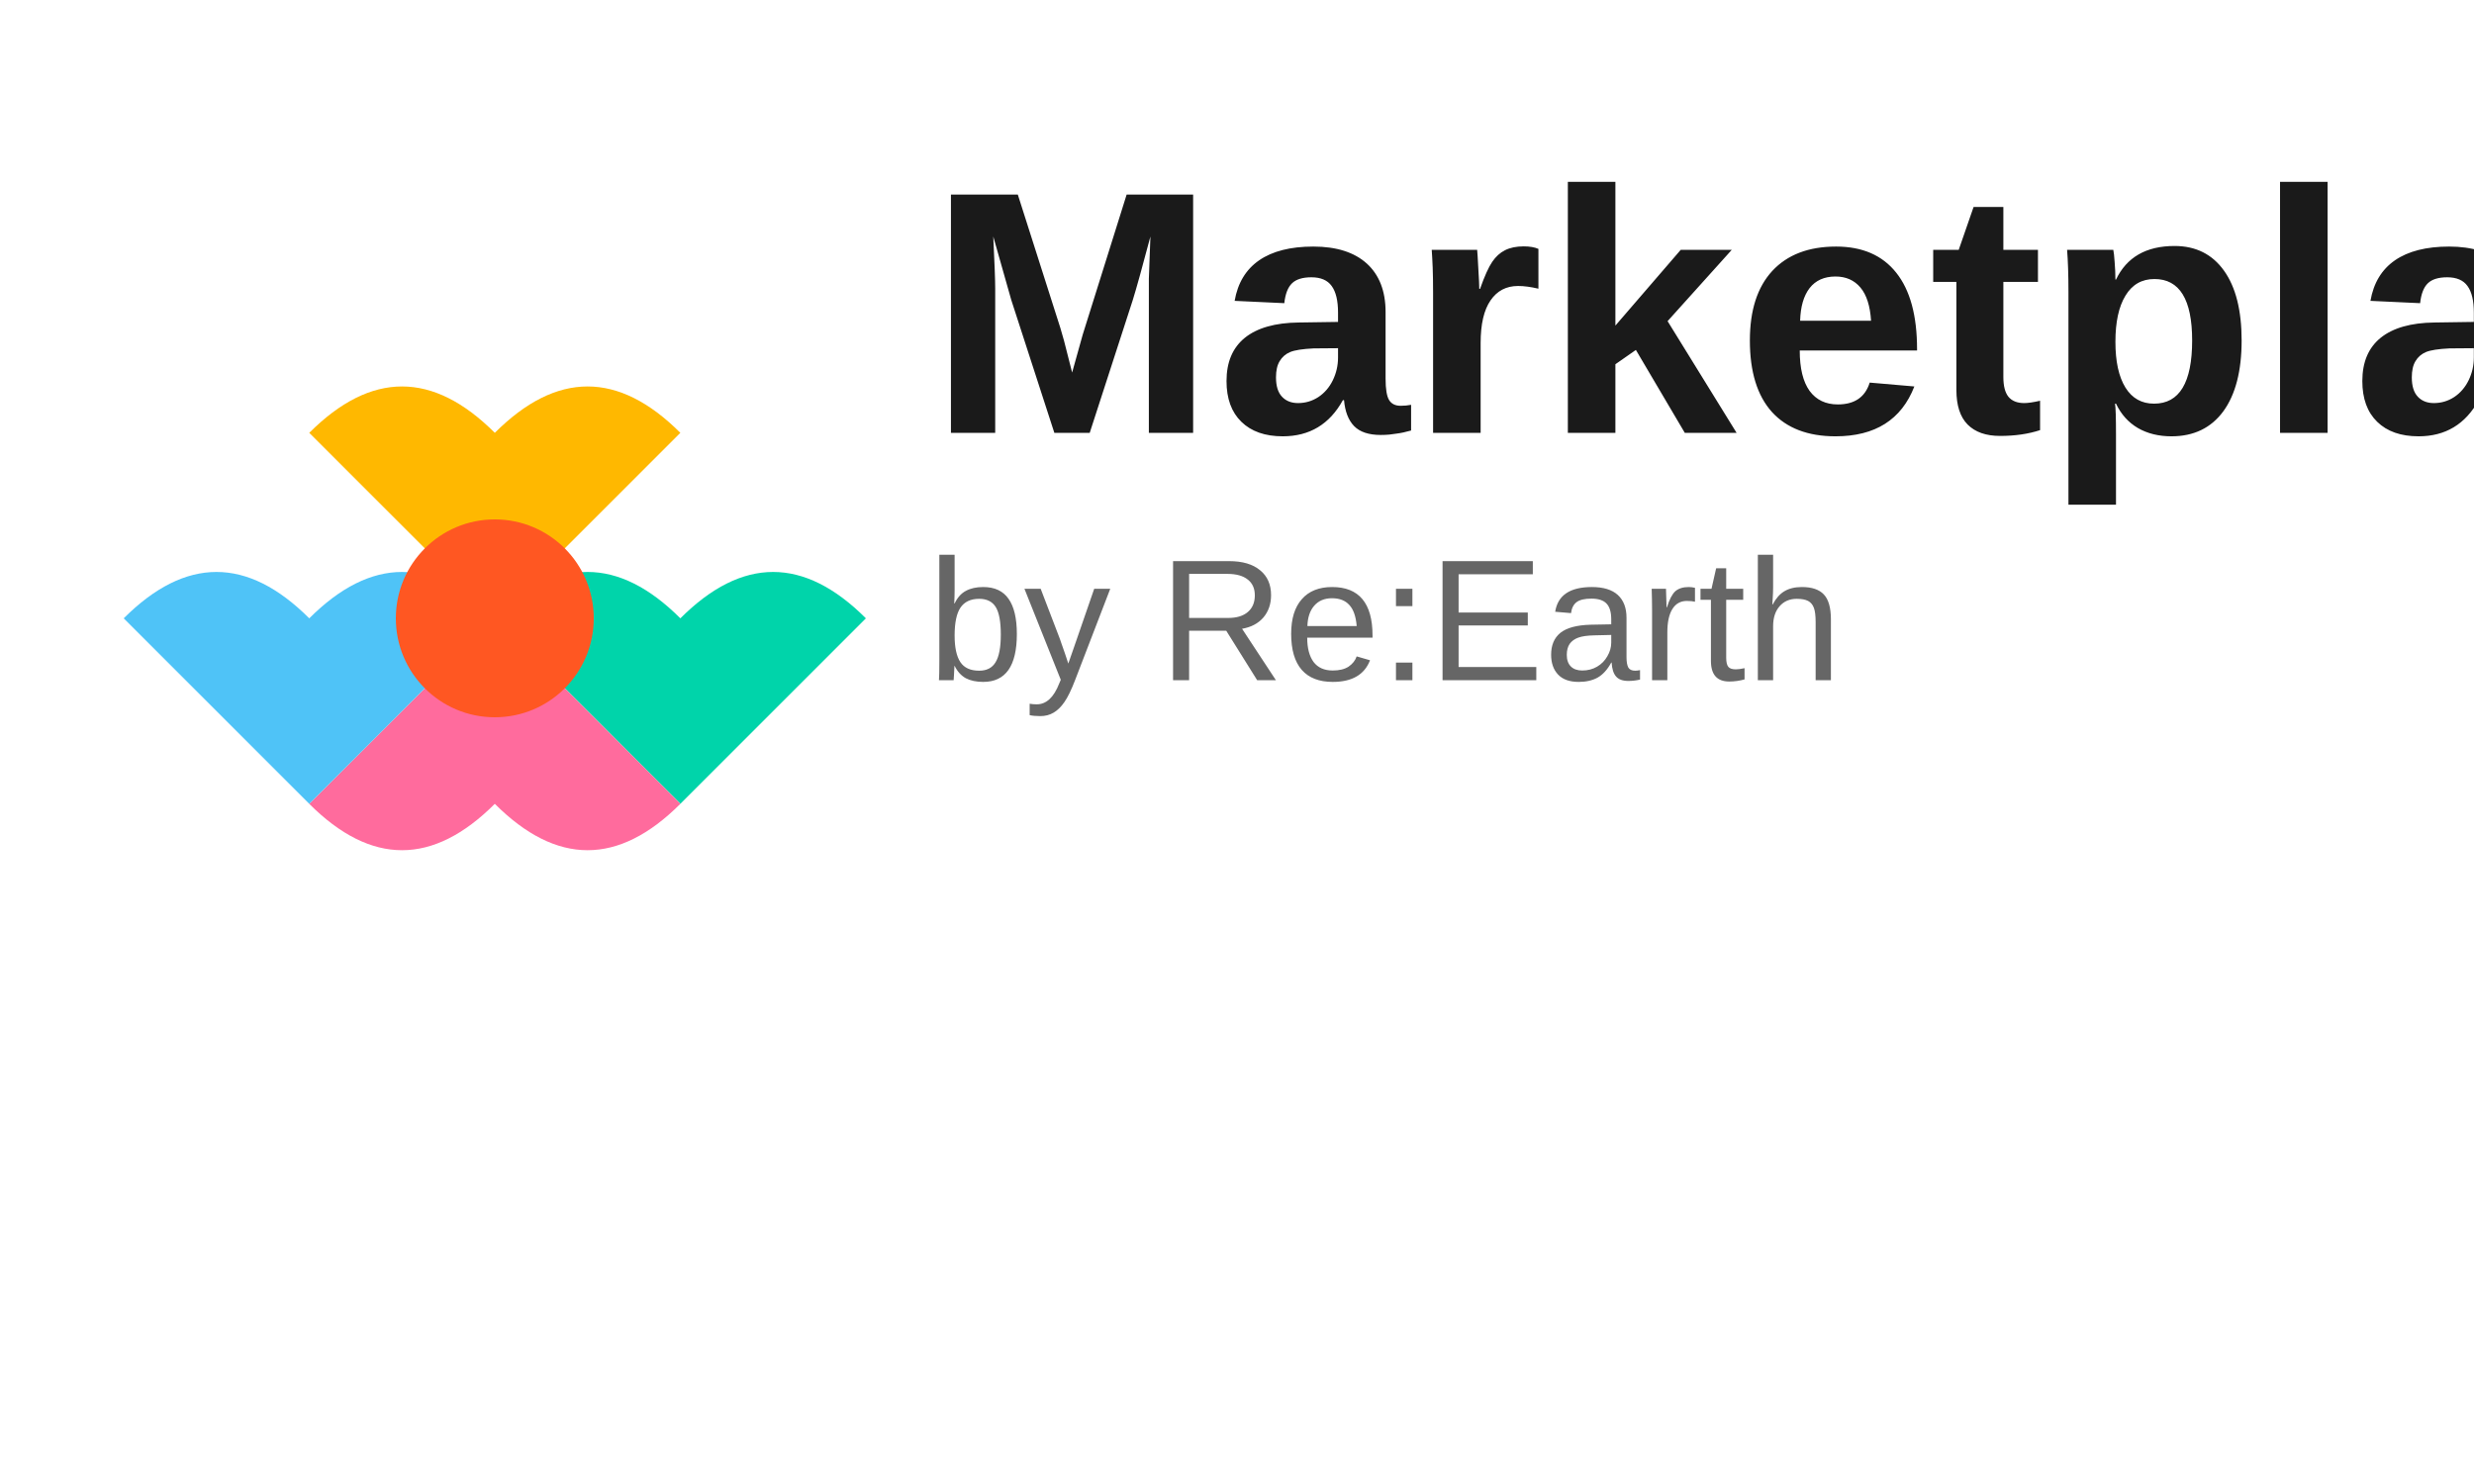
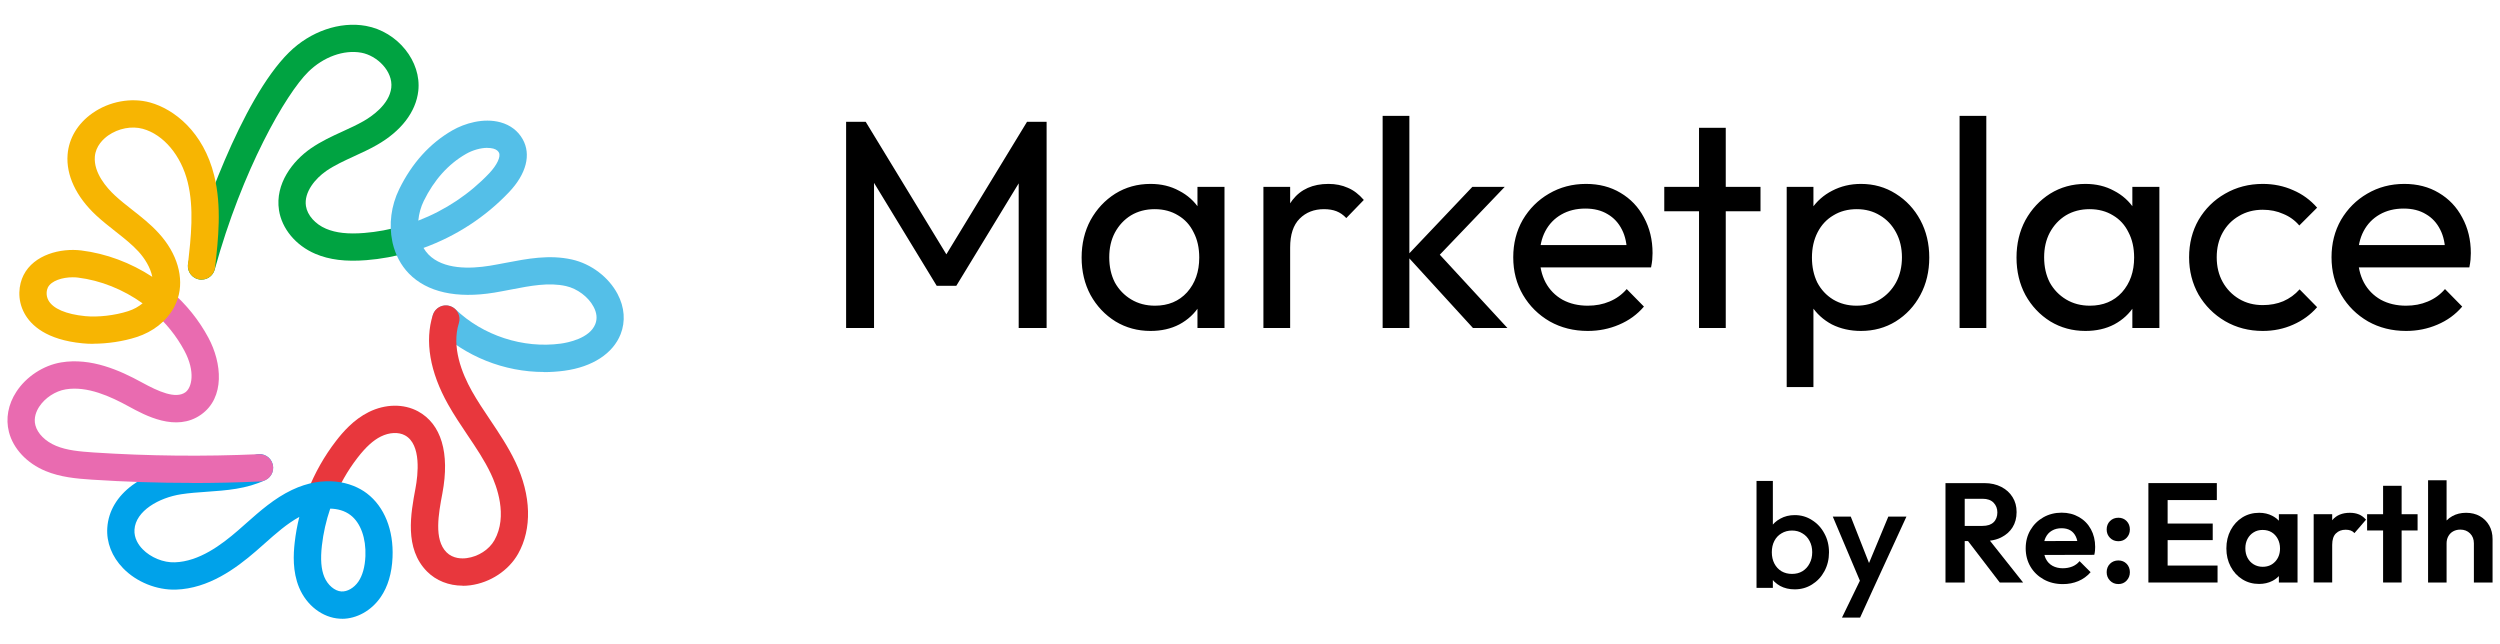
- <svg xmlns="http://www.w3.org/2000/svg" viewBox="0 0 200 120">
-   <defs>
-     <style>
-       .cls-1 { fill: #FFB800; }
-       .cls-2 { fill: #00D4AA; }
-       .cls-3 { fill: #FF6B9D; }
-       .cls-4 { fill: #4FC3F7; }
-       .cls-5 { fill: #FF5722; }
-       .text-primary { font-family: 'Arial', sans-serif; font-weight: 600; }
-       .text-secondary { font-family: 'Arial', sans-serif; font-weight: 400; }
-     </style>
-   </defs>
-   <g transform="translate(20, 30)">
-     <path class="cls-1" d="M20,5 C25,0 30,0 35,5 C30,10 25,15 20,20 C15,15 10,10 5,5 C10,0 15,0 20,5 Z" />
-     <path class="cls-2" d="M35,20 C40,15 45,15 50,20 C45,25 40,30 35,35 C30,30 25,25 20,20 C25,15 30,15 35,20 Z" />
-     <path class="cls-3" d="M20,35 C25,40 30,40 35,35 C30,30 25,25 20,20 C15,25 10,30 5,35 C10,40 15,40 20,35 Z" />
-     <path class="cls-4" d="M5,20 C10,15 15,15 20,20 C15,25 10,30 5,35 C0,30 -5,25 -10,20 C-5,15 0,15 5,20 Z" />
-     <circle class="cls-5" cx="20" cy="20" r="8" />
-   </g>
-   <text class="text-primary" x="75" y="35" font-size="28" fill="#1a1a1a">Marketplace</text>
-   <text class="text-secondary" x="75" y="55" font-size="14" fill="#666">by Re:Earth</text>
+ <svg xmlns="http://www.w3.org/2000/svg" width="202" height="52" viewBox="0 0 202 52" fill="none">
+   <path d="M16.279 22.599C16.182 22.599 16.085 22.585 15.988 22.557C15.402 22.396 15.056 21.791 15.217 21.2C16.09 18.011 19.463 8.056 23.363 4.225C25.085 2.531 27.466 1.71 29.571 2.093C32.132 2.559 34.066 4.963 33.798 7.35C33.604 9.048 32.413 10.599 30.443 11.72C29.838 12.066 29.215 12.348 28.615 12.625C27.803 12.999 27.037 13.35 26.363 13.811C25.495 14.411 24.545 15.519 24.72 16.649C24.835 17.393 25.472 18.113 26.345 18.482C27.138 18.819 28.121 18.93 29.437 18.823C30.457 18.74 31.481 18.551 32.483 18.26C33.069 18.09 33.678 18.426 33.849 19.013C34.02 19.599 33.683 20.208 33.097 20.379C31.952 20.711 30.78 20.928 29.612 21.02C27.923 21.154 26.612 20.992 25.477 20.508C23.899 19.834 22.773 18.482 22.542 16.982C22.214 14.845 23.654 13.003 25.112 11.993C25.948 11.416 26.838 11.005 27.701 10.613C28.288 10.345 28.837 10.091 29.358 9.796C29.986 9.44 31.458 8.462 31.615 7.091C31.767 5.748 30.461 4.488 29.188 4.257C27.78 4.003 26.142 4.594 24.914 5.799C23.109 7.571 19.565 13.705 17.35 21.782C17.216 22.271 16.773 22.594 16.288 22.594" fill="#00A341" />
+   <path d="M39.379 11.946C38.843 11.946 38.193 12.126 37.648 12.44C36.217 13.262 35.068 14.545 34.237 16.243C34.007 16.714 33.85 17.263 33.799 17.826C35.982 16.982 37.943 15.675 39.531 14C40.168 13.326 40.486 12.639 40.311 12.325C40.256 12.228 40.15 12.085 39.859 12.006C39.716 11.969 39.554 11.951 39.383 11.951M43.952 30.057C40.749 30.057 37.593 28.811 35.267 26.572C34.828 26.148 34.814 25.451 35.239 25.012C35.663 24.574 36.36 24.56 36.799 24.985C39.01 27.112 42.272 28.178 45.314 27.763C45.849 27.689 47.64 27.357 48.101 26.185C48.272 25.751 48.226 25.28 47.958 24.782C47.538 23.988 46.643 23.319 45.734 23.115C44.345 22.802 42.859 23.092 41.28 23.397C40.837 23.48 40.385 23.572 39.928 23.646C36.891 24.14 34.51 23.609 33.042 22.105C32.396 21.44 31.953 20.596 31.731 19.663C31.731 19.659 31.731 19.649 31.727 19.645C31.713 19.594 31.699 19.538 31.695 19.488C31.418 18.14 31.593 16.636 32.258 15.279C33.287 13.179 34.731 11.582 36.55 10.534C37.528 9.971 39.06 9.505 40.44 9.883C41.229 10.1 41.852 10.571 42.231 11.245C42.932 12.486 42.531 14.046 41.133 15.523C39.226 17.535 36.854 19.077 34.219 20.032C34.33 20.222 34.464 20.402 34.62 20.563C35.816 21.786 37.971 21.731 39.573 21.472C39.997 21.403 40.417 21.32 40.86 21.237C42.591 20.905 44.377 20.558 46.214 20.969C47.76 21.315 49.177 22.386 49.901 23.757C50.464 24.819 50.552 25.972 50.146 27.002C49.528 28.566 47.875 29.646 45.605 29.955C45.051 30.029 44.497 30.066 43.948 30.066" fill="#54BFE8" />
+   <path d="M37.381 47.323C36.264 47.323 35.239 46.917 34.501 46.174C32.66 44.314 33.19 41.499 33.573 39.445C33.767 38.407 34.076 35.91 32.72 35.176C32.203 34.894 31.46 34.931 30.777 35.268C30.154 35.577 29.553 36.127 28.889 36.985C28.077 38.037 27.417 39.2 26.923 40.451C26.697 41.019 26.055 41.296 25.492 41.07C24.924 40.843 24.648 40.202 24.874 39.639C25.446 38.199 26.208 36.851 27.144 35.637C27.694 34.922 28.57 33.902 29.798 33.293C31.132 32.633 32.613 32.61 33.772 33.233C35.655 34.253 36.356 36.602 35.747 39.851C35.433 41.513 35.046 43.585 36.075 44.623C36.601 45.154 37.335 45.15 37.722 45.094C38.65 44.97 39.522 44.407 39.947 43.654C41.059 41.688 40.118 39.237 39.661 38.277C39.148 37.193 38.475 36.191 37.759 35.13C37.233 34.345 36.689 33.537 36.209 32.684C34.732 30.062 34.307 27.556 34.972 25.447C35.156 24.865 35.775 24.542 36.356 24.727C36.938 24.911 37.261 25.53 37.076 26.111C36.472 28.027 37.316 30.154 38.129 31.604C38.567 32.379 39.061 33.122 39.587 33.902C40.312 34.982 41.064 36.104 41.65 37.336C42.928 40.031 43.002 42.731 41.862 44.748C41.096 46.1 39.619 47.074 38.008 47.291C37.796 47.319 37.589 47.333 37.381 47.333" fill="#E8373D" />
+   <path d="M26.682 41.097C26.35 42.071 26.123 43.072 26.008 44.087C25.884 45.19 25.948 45.993 26.206 46.621C26.479 47.277 27.047 47.757 27.582 47.789C28.057 47.821 28.606 47.503 28.953 47C29.294 46.497 29.488 45.804 29.525 44.937C29.585 43.483 29.137 42.246 28.325 41.623C27.849 41.258 27.268 41.111 26.682 41.097ZM27.642 49.995C27.577 49.995 27.513 49.995 27.448 49.99C26.059 49.907 24.771 48.92 24.167 47.47C23.627 46.173 23.705 44.775 23.811 43.838C23.89 43.141 24.014 42.449 24.185 41.766C23.188 42.315 22.297 43.1 21.365 43.931C21.139 44.133 20.908 44.337 20.678 44.535C19.058 45.934 16.861 47.553 14.212 47.641C12.666 47.687 11.027 47.032 9.943 45.91C9.043 44.983 8.59 43.824 8.669 42.647C8.757 41.304 9.463 40.109 10.709 39.191C11.692 38.466 12.975 37.954 14.313 37.751C15.066 37.635 15.822 37.584 16.556 37.534C17.987 37.437 19.344 37.344 20.498 36.795C21.047 36.537 21.707 36.767 21.965 37.321C22.228 37.87 21.993 38.531 21.439 38.789C19.907 39.514 18.278 39.624 16.704 39.735C15.984 39.786 15.31 39.832 14.646 39.934C12.841 40.211 10.963 41.281 10.866 42.791C10.82 43.492 11.198 44.041 11.521 44.373C12.176 45.047 13.206 45.472 14.133 45.435C16.09 45.37 17.885 44.027 19.228 42.864C19.45 42.67 19.671 42.477 19.893 42.278C21.01 41.291 22.159 40.27 23.59 39.587C26.174 38.355 28.417 38.927 29.649 39.869C31.057 40.944 31.814 42.823 31.717 45.033C31.662 46.321 31.339 47.406 30.757 48.25C30.009 49.34 28.823 50 27.628 50" fill="#00A2EA" />
+   <path d="M15.5 39.02C12.804 39.02 10.105 38.932 7.432 38.757C6.14 38.673 4.88 38.553 3.685 38.06C2.176 37.437 1.068 36.255 0.722 34.903C0.445 33.823 0.657 32.669 1.322 31.654C2.12 30.426 3.514 29.517 4.949 29.281C7.368 28.884 9.694 29.932 11.448 30.892C12.814 31.64 14.184 32.254 14.974 31.7C15.495 31.331 15.813 30.047 14.9 28.34C14.263 27.154 13.409 26.087 12.352 25.174C11.891 24.772 11.84 24.08 12.241 23.618C12.638 23.157 13.335 23.111 13.797 23.508C15.057 24.597 16.081 25.875 16.843 27.297C17.927 29.318 18.2 32.124 16.243 33.504C14.221 34.931 11.725 33.564 10.386 32.831C8.942 32.041 7.063 31.169 5.309 31.46C4.474 31.598 3.634 32.147 3.168 32.863C2.942 33.209 2.702 33.754 2.859 34.358C3.03 35.032 3.671 35.669 4.529 36.024C5.416 36.394 6.431 36.481 7.575 36.56C11.997 36.85 16.487 36.897 20.918 36.698C21.527 36.67 22.044 37.141 22.072 37.75C22.099 38.36 21.629 38.877 21.019 38.904C19.187 38.987 17.346 39.029 15.5 39.029" fill="#E96BB0" />
+   <path d="M5.872 22.405C5.046 22.405 4.142 22.682 3.869 23.227C3.777 23.411 3.68 23.841 3.911 24.265C4.28 24.939 5.337 25.391 6.883 25.544C7.921 25.645 9.283 25.488 10.354 25.142C10.801 24.999 11.198 24.777 11.521 24.51C9.957 23.388 8.134 22.654 6.288 22.428C6.154 22.41 6.015 22.405 5.872 22.405ZM7.538 27.782C7.238 27.782 6.948 27.768 6.675 27.741C3.735 27.459 2.499 26.273 1.982 25.331C1.349 24.182 1.525 22.978 1.903 22.23C2.743 20.568 4.908 20.033 6.564 20.236C8.577 20.485 10.561 21.228 12.306 22.368C12.158 21.616 11.692 20.878 11.198 20.333C10.658 19.742 10.012 19.239 9.329 18.699C8.807 18.288 8.272 17.868 7.76 17.393C6.149 15.888 5.332 14.148 5.461 12.496C5.563 11.171 6.278 9.981 7.474 9.141C8.826 8.19 10.612 7.862 12.13 8.282C14.064 8.818 16.436 10.65 17.309 14.19C17.927 16.696 17.636 19.308 17.378 21.611C17.309 22.216 16.764 22.654 16.159 22.585C15.555 22.516 15.116 21.971 15.186 21.367C15.435 19.142 15.689 16.844 15.167 14.721C14.636 12.565 13.215 10.871 11.544 10.41C10.644 10.161 9.569 10.368 8.743 10.945C8.369 11.209 7.732 11.781 7.663 12.662C7.561 13.973 8.627 15.178 9.269 15.778C9.707 16.188 10.187 16.562 10.69 16.959C11.415 17.527 12.163 18.113 12.823 18.838C14.318 20.467 14.895 22.442 14.364 24.118C14.286 24.362 14.184 24.598 14.064 24.828C14.055 24.847 14.046 24.865 14.032 24.888C13.437 25.959 12.361 26.813 11.027 27.238C9.957 27.584 8.683 27.773 7.538 27.773" fill="#F7B502" />
+   <path d="M68.366 26.5V9.844H69.95L77.006 21.436H75.926L82.982 9.844H84.566V26.5H82.31V13.804L82.838 13.948L77.27 23.092H75.686L70.118 13.948L70.622 13.804V26.5H68.366ZM92.963 26.74C91.923 26.74 90.979 26.484 90.131 25.972C89.283 25.444 88.611 24.732 88.115 23.836C87.635 22.94 87.395 21.932 87.395 20.812C87.395 19.692 87.635 18.684 88.115 17.788C88.611 16.892 89.275 16.18 90.107 15.652C90.955 15.124 91.907 14.86 92.963 14.86C93.827 14.86 94.595 15.044 95.267 15.412C95.955 15.764 96.507 16.26 96.923 16.9C97.339 17.524 97.571 18.252 97.619 19.084V22.516C97.571 23.332 97.339 24.06 96.923 24.7C96.523 25.34 95.979 25.844 95.291 26.212C94.619 26.564 93.843 26.74 92.963 26.74ZM93.323 24.7C94.395 24.7 95.259 24.34 95.915 23.62C96.571 22.884 96.899 21.948 96.899 20.812C96.899 20.028 96.747 19.348 96.443 18.772C96.155 18.18 95.739 17.724 95.195 17.404C94.651 17.068 94.019 16.9 93.299 16.9C92.579 16.9 91.939 17.068 91.379 17.404C90.835 17.74 90.403 18.204 90.083 18.796C89.779 19.372 89.627 20.036 89.627 20.788C89.627 21.556 89.779 22.236 90.083 22.828C90.403 23.404 90.843 23.86 91.403 24.196C91.963 24.532 92.603 24.7 93.323 24.7ZM96.755 26.5V23.428L97.163 20.644L96.755 17.884V15.1H98.939V26.5H96.755ZM102.084 26.5V15.1H104.244V26.5H102.084ZM104.244 19.996L103.428 19.636C103.428 18.18 103.764 17.02 104.436 16.156C105.108 15.292 106.076 14.86 107.34 14.86C107.916 14.86 108.436 14.964 108.9 15.172C109.364 15.364 109.796 15.692 110.196 16.156L108.78 17.62C108.54 17.364 108.276 17.18 107.988 17.068C107.7 16.956 107.364 16.9 106.98 16.9C106.18 16.9 105.524 17.156 105.012 17.668C104.5 18.18 104.244 18.956 104.244 19.996ZM119.013 26.5L113.685 20.668L118.965 15.1H121.581L115.701 21.244L115.797 19.996L121.797 26.5H119.013ZM111.717 26.5V9.364H113.877V26.5H111.717ZM128.294 26.74C127.158 26.74 126.134 26.484 125.222 25.972C124.31 25.444 123.59 24.732 123.062 23.836C122.534 22.94 122.27 21.924 122.27 20.788C122.27 19.668 122.526 18.66 123.038 17.764C123.566 16.868 124.27 16.164 125.15 15.652C126.046 15.124 127.046 14.86 128.15 14.86C129.206 14.86 130.134 15.1 130.934 15.58C131.75 16.06 132.382 16.724 132.83 17.572C133.294 18.42 133.526 19.38 133.526 20.452C133.526 20.612 133.518 20.788 133.502 20.98C133.486 21.156 133.454 21.364 133.406 21.604H123.782V19.804H132.254L131.462 20.5C131.462 19.732 131.326 19.084 131.054 18.556C130.782 18.012 130.398 17.596 129.902 17.308C129.406 17.004 128.806 16.852 128.102 16.852C127.366 16.852 126.718 17.012 126.158 17.332C125.598 17.652 125.166 18.1 124.862 18.676C124.558 19.252 124.406 19.932 124.406 20.716C124.406 21.516 124.566 22.22 124.886 22.828C125.206 23.42 125.662 23.884 126.254 24.22C126.846 24.54 127.526 24.7 128.294 24.7C128.934 24.7 129.518 24.588 130.046 24.364C130.59 24.14 131.054 23.804 131.438 23.356L132.83 24.772C132.286 25.412 131.614 25.9 130.814 26.236C130.03 26.572 129.19 26.74 128.294 26.74ZM137.281 26.5V10.324H139.441V26.5H137.281ZM134.473 17.068V15.1H142.249V17.068H134.473ZM150.365 26.74C149.501 26.74 148.717 26.564 148.013 26.212C147.325 25.844 146.773 25.34 146.357 24.7C145.941 24.06 145.709 23.332 145.661 22.516V19.084C145.709 18.252 145.941 17.524 146.357 16.9C146.789 16.26 147.349 15.764 148.037 15.412C148.741 15.044 149.517 14.86 150.365 14.86C151.405 14.86 152.341 15.124 153.173 15.652C154.021 16.18 154.685 16.892 155.165 17.788C155.645 18.684 155.885 19.692 155.885 20.812C155.885 21.932 155.645 22.94 155.165 23.836C154.685 24.732 154.021 25.444 153.173 25.972C152.341 26.484 151.405 26.74 150.365 26.74ZM144.365 31.276V15.1H146.525V18.1L146.117 20.86L146.525 23.644V31.276H144.365ZM150.005 24.7C150.725 24.7 151.357 24.532 151.901 24.196C152.445 23.86 152.877 23.404 153.197 22.828C153.517 22.236 153.677 21.556 153.677 20.788C153.677 20.036 153.517 19.364 153.197 18.772C152.877 18.18 152.445 17.724 151.901 17.404C151.357 17.068 150.733 16.9 150.029 16.9C149.309 16.9 148.677 17.068 148.133 17.404C147.589 17.724 147.165 18.18 146.861 18.772C146.557 19.364 146.405 20.044 146.405 20.812C146.405 21.564 146.549 22.236 146.837 22.828C147.141 23.404 147.565 23.86 148.109 24.196C148.669 24.532 149.301 24.7 150.005 24.7ZM158.334 26.5V9.364H160.494V26.5H158.334ZM168.502 26.74C167.462 26.74 166.518 26.484 165.67 25.972C164.822 25.444 164.15 24.732 163.654 23.836C163.174 22.94 162.934 21.932 162.934 20.812C162.934 19.692 163.174 18.684 163.654 17.788C164.15 16.892 164.814 16.18 165.646 15.652C166.494 15.124 167.446 14.86 168.502 14.86C169.366 14.86 170.134 15.044 170.806 15.412C171.494 15.764 172.046 16.26 172.462 16.9C172.878 17.524 173.11 18.252 173.158 19.084V22.516C173.11 23.332 172.878 24.06 172.462 24.7C172.062 25.34 171.518 25.844 170.83 26.212C170.158 26.564 169.382 26.74 168.502 26.74ZM168.862 24.7C169.934 24.7 170.798 24.34 171.454 23.62C172.11 22.884 172.438 21.948 172.438 20.812C172.438 20.028 172.286 19.348 171.982 18.772C171.694 18.18 171.278 17.724 170.734 17.404C170.19 17.068 169.558 16.9 168.838 16.9C168.118 16.9 167.478 17.068 166.918 17.404C166.374 17.74 165.942 18.204 165.622 18.796C165.318 19.372 165.166 20.036 165.166 20.788C165.166 21.556 165.318 22.236 165.622 22.828C165.942 23.404 166.382 23.86 166.942 24.196C167.502 24.532 168.142 24.7 168.862 24.7ZM172.294 26.5V23.428L172.702 20.644L172.294 17.884V15.1H174.478V26.5H172.294ZM182.831 26.74C181.711 26.74 180.695 26.476 179.783 25.948C178.887 25.42 178.175 24.708 177.647 23.812C177.135 22.9 176.879 21.892 176.879 20.788C176.879 19.668 177.135 18.66 177.647 17.764C178.175 16.868 178.887 16.164 179.783 15.652C180.695 15.124 181.711 14.86 182.831 14.86C183.711 14.86 184.527 15.028 185.279 15.364C186.031 15.684 186.679 16.156 187.223 16.78L185.783 18.22C185.431 17.804 184.999 17.492 184.487 17.284C183.991 17.06 183.439 16.948 182.831 16.948C182.111 16.948 181.471 17.116 180.911 17.452C180.351 17.772 179.911 18.22 179.591 18.796C179.271 19.372 179.111 20.036 179.111 20.788C179.111 21.54 179.271 22.204 179.591 22.78C179.911 23.356 180.351 23.812 180.911 24.148C181.471 24.484 182.111 24.652 182.831 24.652C183.439 24.652 183.991 24.548 184.487 24.34C184.999 24.116 185.439 23.796 185.807 23.38L187.223 24.82C186.695 25.428 186.047 25.9 185.279 26.236C184.527 26.572 183.711 26.74 182.831 26.74ZM194.411 26.74C193.275 26.74 192.251 26.484 191.339 25.972C190.427 25.444 189.707 24.732 189.179 23.836C188.651 22.94 188.387 21.924 188.387 20.788C188.387 19.668 188.643 18.66 189.155 17.764C189.683 16.868 190.387 16.164 191.267 15.652C192.163 15.124 193.163 14.86 194.267 14.86C195.323 14.86 196.251 15.1 197.051 15.58C197.867 16.06 198.499 16.724 198.947 17.572C199.411 18.42 199.643 19.38 199.643 20.452C199.643 20.612 199.635 20.788 199.619 20.98C199.603 21.156 199.571 21.364 199.523 21.604H189.899V19.804H198.371L197.579 20.5C197.579 19.732 197.443 19.084 197.171 18.556C196.899 18.012 196.515 17.596 196.019 17.308C195.523 17.004 194.923 16.852 194.219 16.852C193.483 16.852 192.835 17.012 192.275 17.332C191.715 17.652 191.283 18.1 190.979 18.676C190.675 19.252 190.523 19.932 190.523 20.716C190.523 21.516 190.683 22.22 191.003 22.828C191.323 23.42 191.779 23.884 192.371 24.22C192.963 24.54 193.643 24.7 194.411 24.7C195.051 24.7 195.635 24.588 196.163 24.364C196.707 24.14 197.171 23.804 197.555 23.356L198.947 24.772C198.403 25.412 197.731 25.9 196.931 26.236C196.147 26.572 195.307 26.74 194.411 26.74Z" fill="black" />
+   <path d="M145.011 47.62C144.571 47.62 144.179 47.528 143.835 47.344C143.491 47.152 143.219 46.892 143.019 46.564C142.827 46.236 142.731 45.864 142.731 45.448V43.792C142.731 43.376 142.831 43.004 143.031 42.676C143.231 42.348 143.503 42.092 143.847 41.908C144.191 41.716 144.579 41.62 145.011 41.62C145.531 41.62 145.999 41.756 146.415 42.028C146.839 42.292 147.171 42.652 147.411 43.108C147.659 43.556 147.783 44.064 147.783 44.632C147.783 45.192 147.659 45.7 147.411 46.156C147.171 46.604 146.839 46.96 146.415 47.224C145.999 47.488 145.531 47.62 145.011 47.62ZM141.927 47.5V38.86H143.247V43.156L143.019 44.548L143.247 45.952V47.5H141.927ZM144.795 46.372C145.115 46.372 145.395 46.3 145.635 46.156C145.883 46.004 146.075 45.796 146.211 45.532C146.355 45.268 146.427 44.964 146.427 44.62C146.427 44.276 146.355 43.972 146.211 43.708C146.075 43.444 145.883 43.24 145.635 43.096C145.395 42.944 145.115 42.868 144.795 42.868C144.475 42.868 144.191 42.944 143.943 43.096C143.695 43.24 143.503 43.444 143.367 43.708C143.231 43.972 143.163 44.276 143.163 44.62C143.163 44.964 143.231 45.268 143.367 45.532C143.503 45.796 143.695 46.004 143.943 46.156C144.191 46.3 144.475 46.372 144.795 46.372ZM150.549 47.56L148.089 41.74H149.541L151.221 46.012H150.801L152.577 41.74H154.041L151.365 47.56H150.549ZM148.833 49.9L150.621 46.216L151.365 47.56L150.297 49.9H148.833Z" fill="black" />
+   <path d="M161.696 43.422C162.093 43.223 162.399 42.952 162.615 42.606C162.831 42.259 162.941 41.85 162.941 41.378C162.941 40.906 162.833 40.517 162.615 40.168C162.399 39.817 162.093 39.541 161.701 39.34C161.31 39.139 160.858 39.036 160.348 39.036H157.195V47.069H158.749V43.72H159.018L161.583 47.069H163.468L160.787 43.688C161.121 43.645 161.425 43.56 161.696 43.424V43.422ZM158.749 40.301H160.2C160.582 40.301 160.875 40.407 161.079 40.615C161.284 40.826 161.387 41.09 161.387 41.408C161.387 41.727 161.284 42.008 161.079 42.202C160.873 42.395 160.577 42.493 160.187 42.493H158.749V40.299V40.301Z" fill="black" />
+   <path d="M167.981 41.778C167.569 41.542 167.105 41.424 166.588 41.424C166.04 41.424 165.543 41.549 165.102 41.8C164.66 42.051 164.311 42.395 164.057 42.83C163.801 43.264 163.676 43.756 163.676 44.303C163.676 44.85 163.806 45.355 164.065 45.789C164.323 46.224 164.68 46.565 165.134 46.818C165.586 47.069 166.103 47.195 166.683 47.195C167.132 47.195 167.546 47.115 167.928 46.954C168.31 46.793 168.641 46.555 168.922 46.233L168.031 45.342C167.863 45.541 167.664 45.686 167.436 45.777C167.208 45.867 166.952 45.915 166.67 45.915C166.359 45.915 166.083 45.849 165.847 45.721C165.611 45.591 165.43 45.403 165.305 45.157C165.255 45.059 165.22 44.953 165.189 44.84L169.218 44.83C169.248 44.707 169.268 44.597 169.276 44.494C169.284 44.391 169.289 44.291 169.289 44.19C169.289 43.658 169.173 43.181 168.945 42.762C168.716 42.343 168.397 42.016 167.986 41.78L167.981 41.778ZM165.799 42.875C166.02 42.744 166.279 42.681 166.575 42.681C166.856 42.681 167.092 42.739 167.283 42.852C167.474 42.965 167.622 43.133 167.727 43.354C167.777 43.46 167.818 43.58 167.845 43.711L165.182 43.718C165.21 43.615 165.242 43.517 165.287 43.429C165.405 43.189 165.573 43.005 165.797 42.875H165.799Z" fill="black" />
+   <path d="M171.168 41.833C170.894 41.833 170.666 41.923 170.487 42.102C170.309 42.28 170.219 42.508 170.219 42.782C170.219 43.056 170.309 43.274 170.487 43.457C170.666 43.64 170.894 43.731 171.168 43.731C171.441 43.731 171.655 43.64 171.83 43.457C172.006 43.274 172.094 43.05 172.094 42.782C172.094 42.513 172.006 42.282 171.83 42.102C171.655 41.923 171.434 41.833 171.168 41.833Z" fill="black" />
+   <path d="M171.168 45.284C170.894 45.284 170.666 45.375 170.487 45.553C170.309 45.731 170.219 45.959 170.219 46.233C170.219 46.507 170.309 46.728 170.487 46.913C170.666 47.099 170.894 47.192 171.168 47.192C171.441 47.192 171.655 47.099 171.83 46.913C172.006 46.728 172.094 46.499 172.094 46.233C172.094 45.967 172.006 45.733 171.83 45.553C171.655 45.375 171.434 45.284 171.168 45.284Z" fill="black" />
+   <path d="M175.144 43.641H178.788V42.303H175.144V40.405H179.12V39.034H175.144H174.734H173.59V47.067H174.734H179.178V45.697H175.144V43.641Z" fill="black" />
+   <path d="M184.133 42.074C183.98 41.916 183.801 41.78 183.596 41.675C183.284 41.514 182.933 41.434 182.544 41.434C182.034 41.434 181.577 41.559 181.178 41.81C180.779 42.061 180.465 42.405 180.235 42.839C180.006 43.274 179.891 43.766 179.891 44.313C179.891 44.86 180.006 45.342 180.235 45.776C180.463 46.211 180.777 46.555 181.178 46.806C181.577 47.057 182.029 47.182 182.531 47.182C182.928 47.182 183.284 47.102 183.601 46.941C183.807 46.838 183.982 46.703 184.133 46.547V47.067H185.641V41.549H184.133V42.074ZM183.837 45.375C183.578 45.656 183.239 45.797 182.82 45.797C182.554 45.797 182.313 45.731 182.1 45.603C181.886 45.473 181.721 45.299 181.603 45.078C181.485 44.858 181.424 44.599 181.424 44.303C181.424 44.007 181.485 43.758 181.603 43.537C181.721 43.316 181.884 43.141 182.095 43.013C182.303 42.882 182.546 42.819 182.82 42.819C183.094 42.819 183.345 42.882 183.55 43.008C183.756 43.133 183.919 43.311 184.042 43.54C184.163 43.768 184.226 44.027 184.226 44.315C184.226 44.742 184.095 45.096 183.837 45.377V45.375Z" fill="black" />
+   <path d="M190.595 41.564C190.384 41.476 190.143 41.434 189.87 41.434C189.252 41.434 188.78 41.629 188.454 42.021C188.449 42.026 188.446 42.034 188.441 42.039V41.547H186.945V47.064H188.441V44.024C188.441 43.605 188.542 43.296 188.745 43.098C188.946 42.9 189.207 42.802 189.528 42.802C189.681 42.802 189.817 42.822 189.935 42.864C190.053 42.907 190.153 42.977 190.239 43.075L191.175 41.991C190.999 41.793 190.808 41.65 190.598 41.562L190.595 41.564Z" fill="black" />
+   <path d="M194.051 39.252H192.554V41.549H191.262V42.862H192.554V47.066H194.051V42.862H195.341V41.549H194.051V39.252Z" fill="black" />
+   <path d="M201.123 42.451C200.939 42.132 200.688 41.881 200.369 41.703C200.051 41.524 199.679 41.434 199.26 41.434C198.841 41.434 198.467 41.524 198.14 41.708C197.967 41.803 197.817 41.921 197.684 42.056V38.806H196.188V47.067H197.684V43.901C197.684 43.688 197.731 43.495 197.827 43.324C197.922 43.154 198.053 43.02 198.221 42.93C198.389 42.84 198.58 42.792 198.793 42.792C199.112 42.792 199.375 42.895 199.581 43.101C199.787 43.307 199.89 43.573 199.89 43.901V47.067H201.399V43.56C201.399 43.141 201.308 42.772 201.125 42.451H201.123Z" fill="black" />
</svg>
